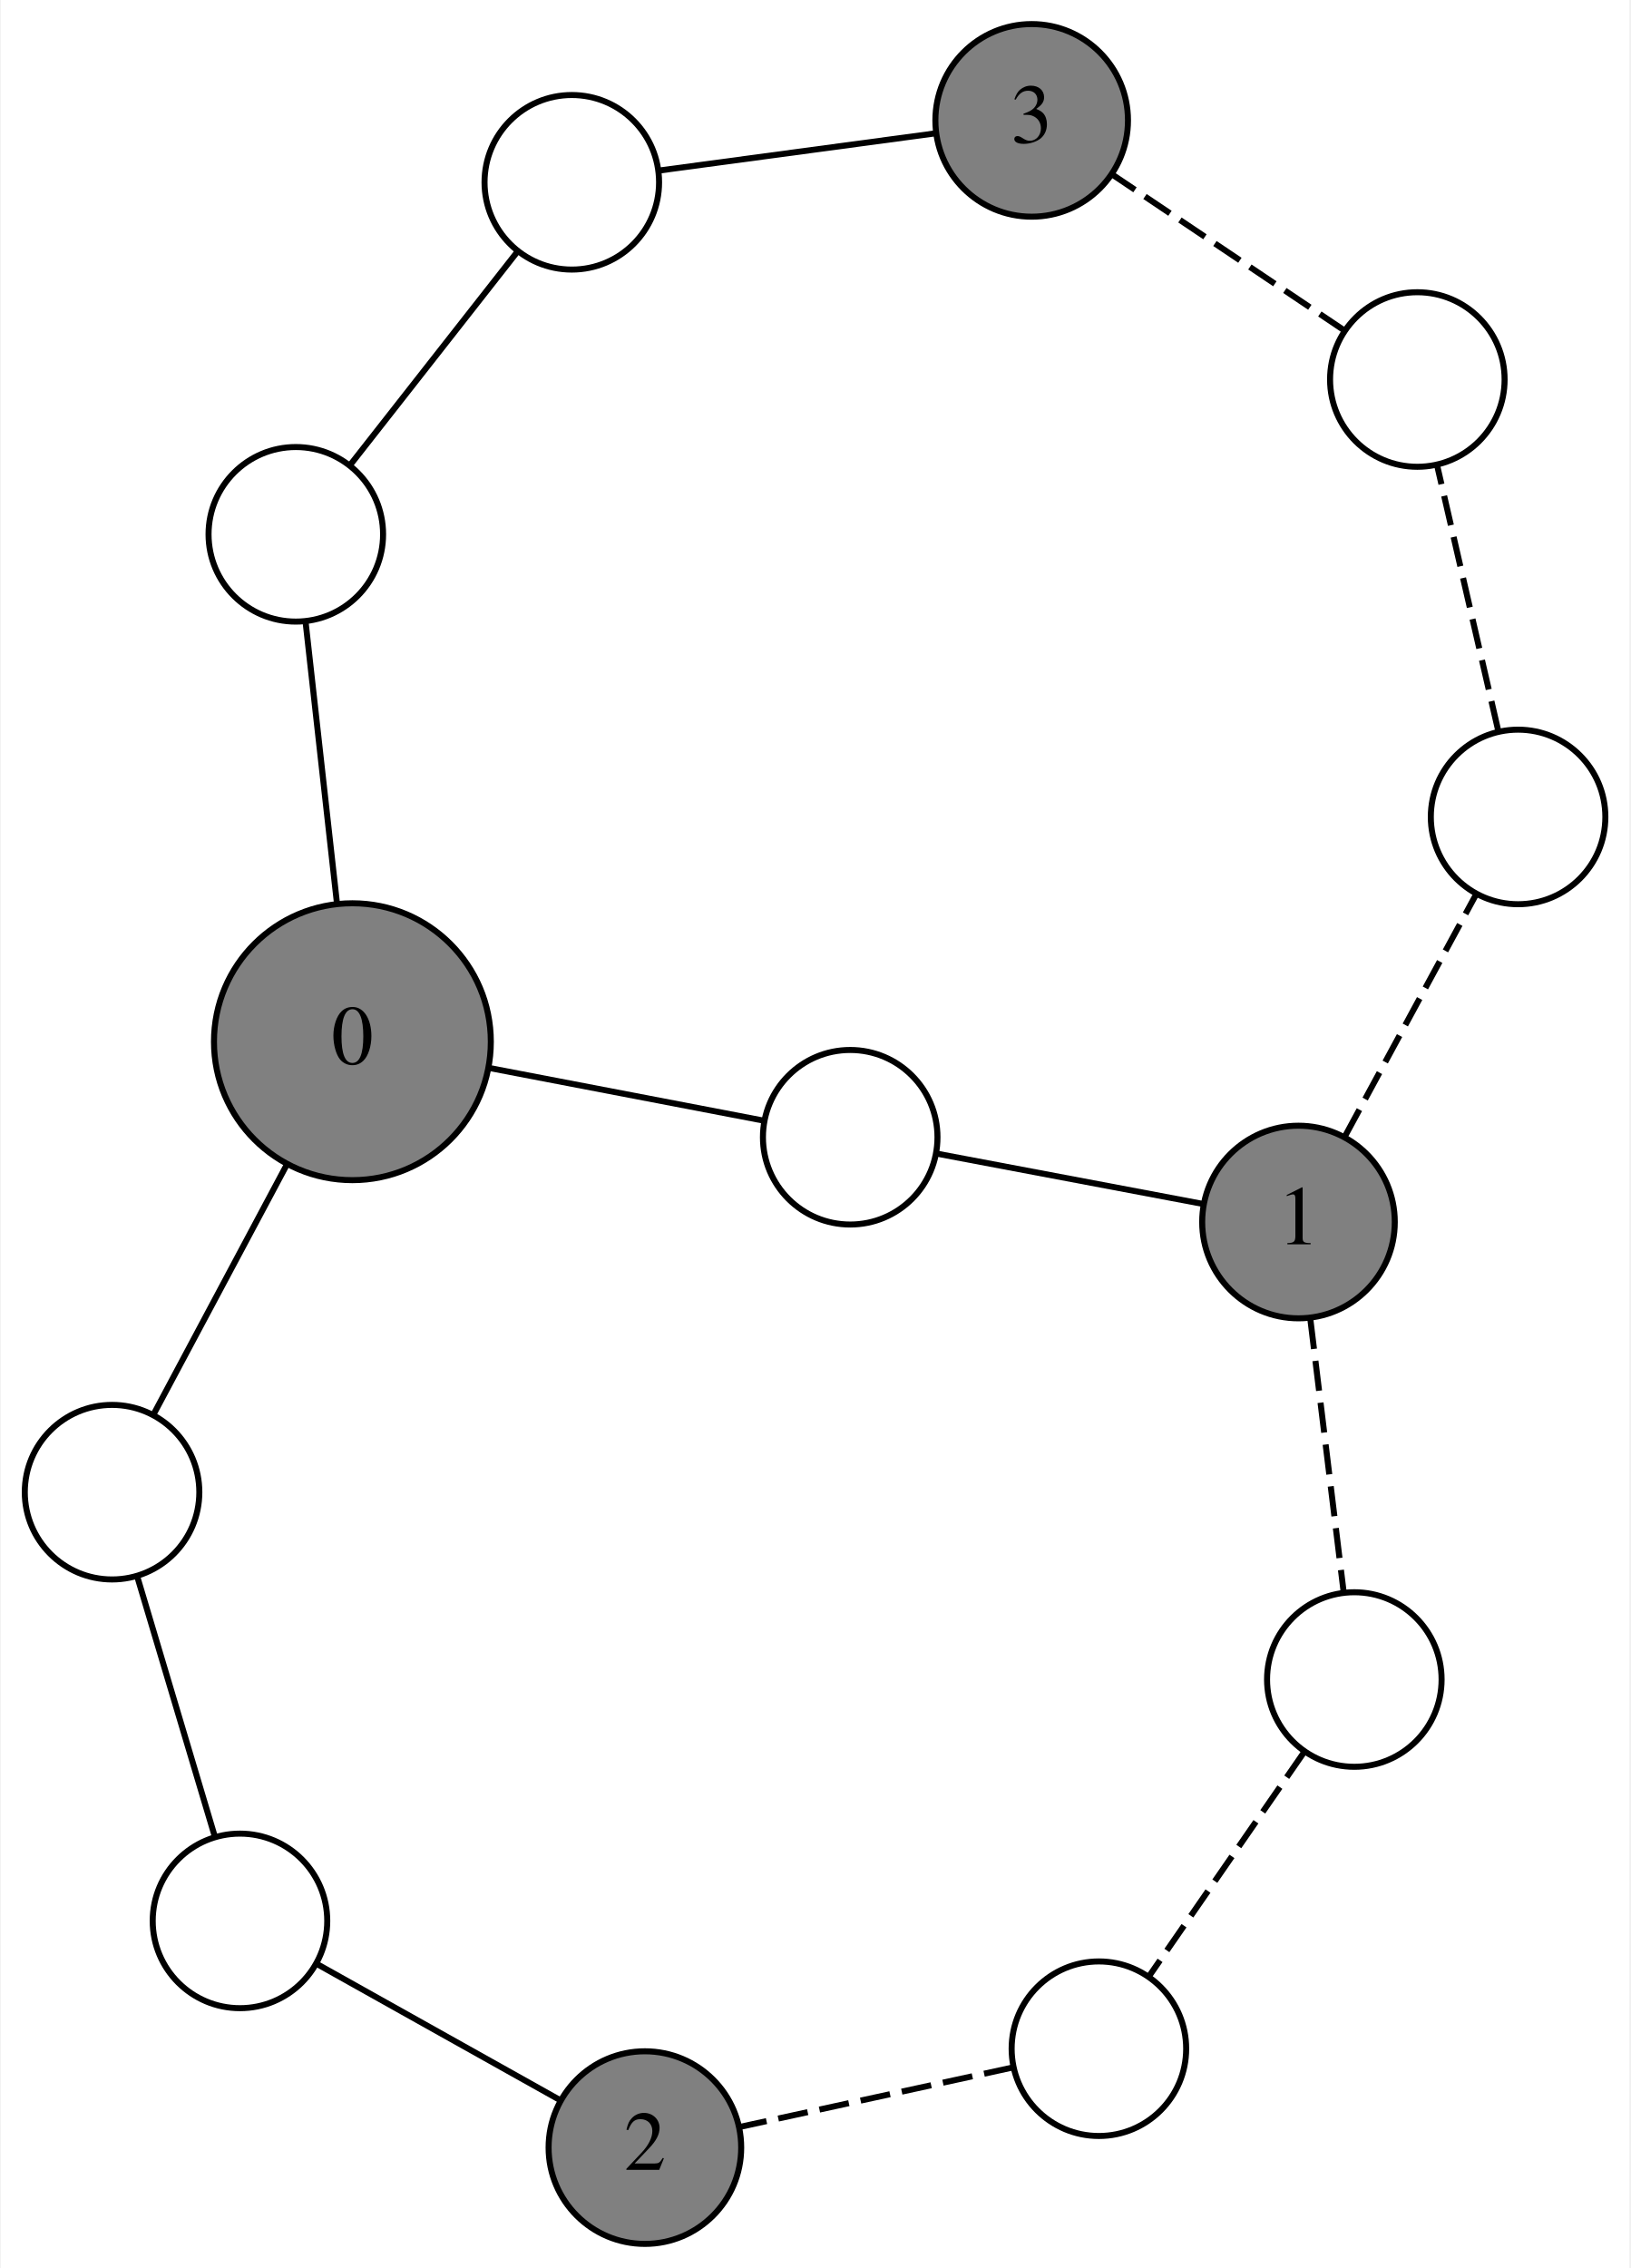
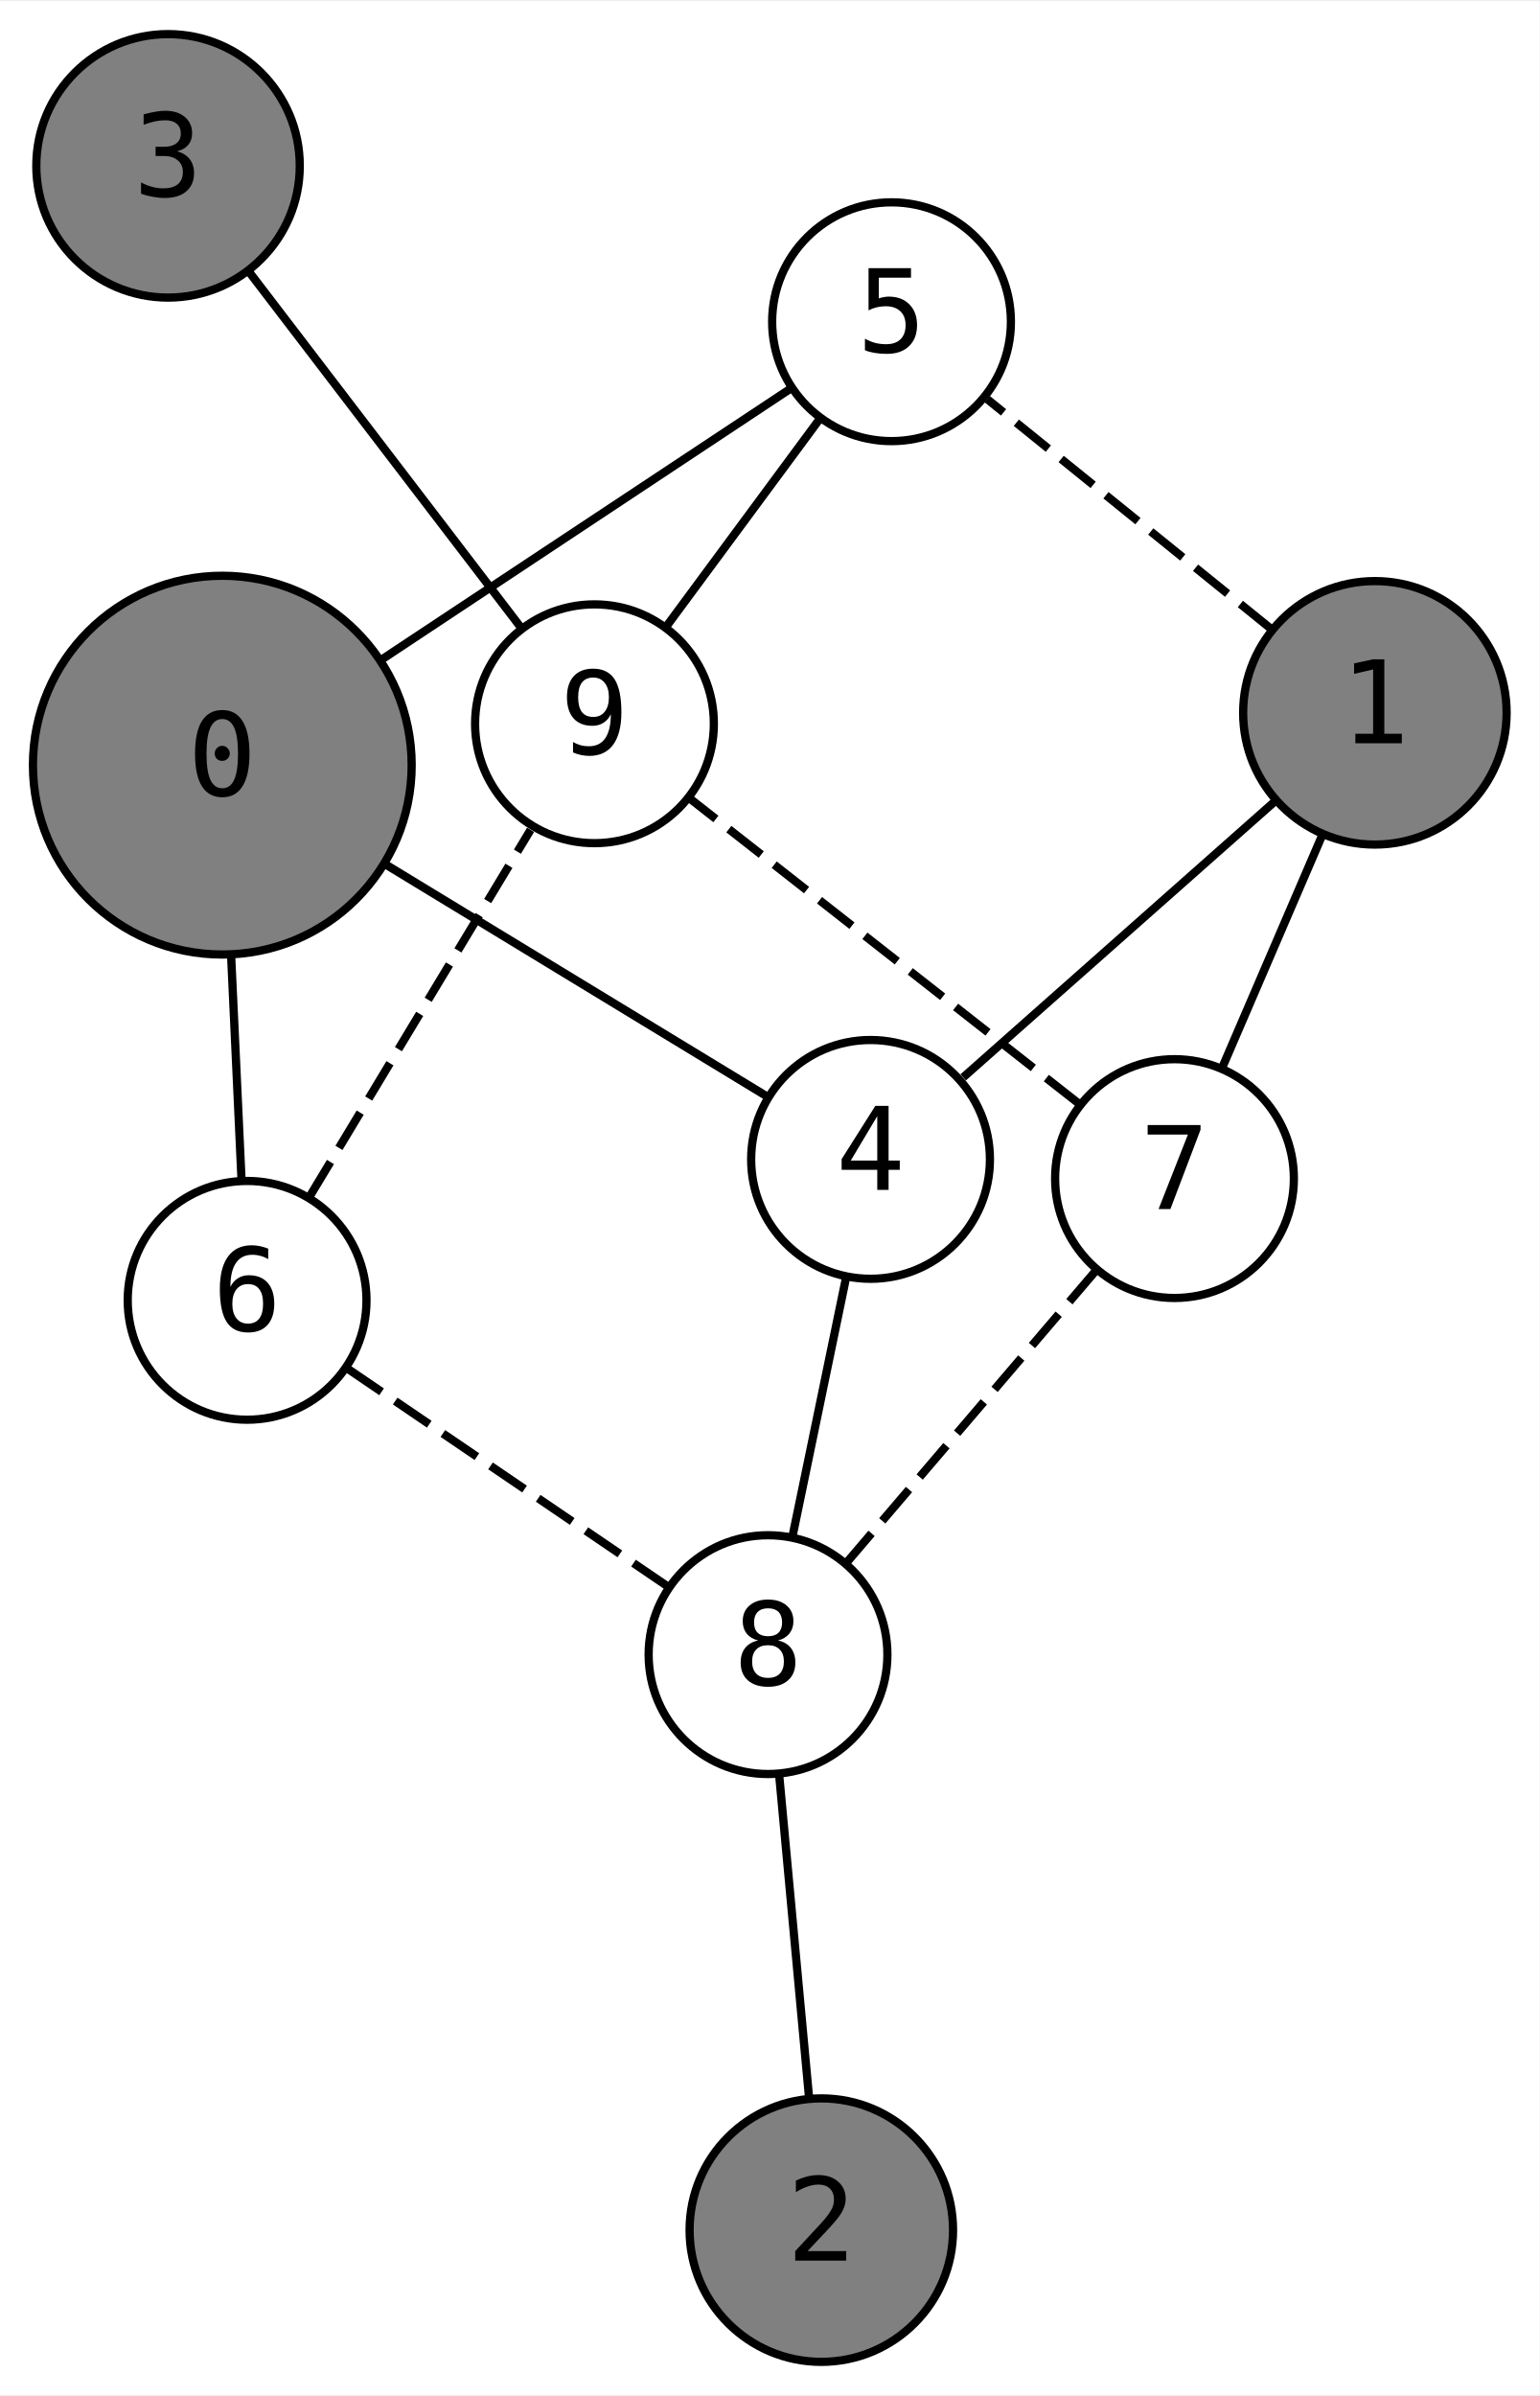
- <svg xmlns="http://www.w3.org/2000/svg" width="271pt" height="377pt" viewBox="0.00 0.00 270.62 376.80">
-   <g id="graph0" class="graph" transform="scale(1 1) rotate(0) translate(137.737 188.161)">
-     <polygon fill="white" stroke="none" points="-137.737,188.635 -137.737,-188.161 132.879,-188.161 132.879,188.635 -137.737,188.635" />
+ <svg xmlns="http://www.w3.org/2000/svg" width="187pt" height="291pt" viewBox="0.00 0.00 186.99 290.70">
+   <g id="graph0" class="graph" transform="scale(1 1) rotate(0) translate(86.6322 123.883)">
+     <polygon fill="white" stroke="none" points="-86.632,166.814 -86.632,-123.883 100.358,-123.883 100.358,166.814 -86.632,166.814" />
    <g id="node1" class="node">
-       <ellipse fill="grey" stroke="black" cx="-79.303" cy="-15.094" rx="23" ry="23" />
-       <text text-anchor="middle" x="-79.303" y="-11.394" font-family="Times,serif" font-size="14.00">0</text>
+       <ellipse fill="grey" stroke="black" cx="-59.632" cy="-31.102" rx="23" ry="23" />
+       <text text-anchor="middle" x="-59.632" y="-27.402" font-family="monospace" font-size="14.00">0</text>
    </g>
    <g id="node5" class="node">
-       <ellipse fill="white" stroke="black" cx="3.409" cy="0.779" rx="14.5" ry="14.5" />
+       <ellipse fill="white" stroke="black" cx="19.102" cy="16.779" rx="14.5" ry="14.5" />
+       <text text-anchor="middle" x="19.102" y="20.479" font-family="monospace" font-size="14.00">4</text>
    </g>
    <g id="edge1" class="edge">
-       <path fill="none" stroke="black" d="M-56.702,-10.757C-42.161,-7.967 -23.696,-4.423 -11.093,-2.004" />
+       <path fill="none" stroke="black" d="M-39.764,-19.02C-25.186,-10.154 -5.836,1.613 6.627,9.192" />
    </g>
    <g id="node6" class="node">
-       <ellipse fill="white" stroke="black" cx="-119.237" cy="59.745" rx="14.5" ry="14.5" />
+       <ellipse fill="white" stroke="black" cx="21.651" cy="-84.953" rx="14.5" ry="14.5" />
+       <text text-anchor="middle" x="21.651" y="-81.253" font-family="monospace" font-size="14.00">5</text>
+     </g>
+     <g id="edge2" class="edge">
+       <path fill="none" stroke="black" d="M-40.369,-43.864C-24.971,-54.065 -3.849,-68.059 9.344,-76.8" />
+     </g>
+     <g id="node7" class="node">
+       <ellipse fill="white" stroke="black" cx="-56.62" cy="33.895" rx="14.5" ry="14.5" />
+       <text text-anchor="middle" x="-56.62" y="37.596" font-family="monospace" font-size="14.00">6</text>
    </g>
    <g id="edge3" class="edge">
-       <path fill="none" stroke="black" d="M-90.215,5.356C-97.235,18.512 -106.15,35.22 -112.235,46.623" />
+       <path fill="none" stroke="black" d="M-58.562,-8.003C-58.142,1.046 -57.673,11.159 -57.301,19.182" />
+     </g>
+     <g id="node2" class="node">
+       <ellipse fill="grey" stroke="black" cx="80.358" cy="-37.455" rx="16" ry="16" />
+       <text text-anchor="middle" x="80.358" y="-33.755" font-family="monospace" font-size="14.00">1</text>
+     </g>
+     <g id="edge4" class="edge">
+       <path fill="none" stroke="black" d="M68.256,-26.74C57.238,-16.985 41.097,-2.694 30.353,6.817" />
+     </g>
+     <g id="edge10" class="edge">
+       <path fill="none" stroke="black" stroke-dasharray="5,2" d="M67.907,-47.528C57.675,-55.806 43.287,-67.448 33.284,-75.541" />
    </g>
    <g id="node8" class="node">
-       <ellipse fill="white" stroke="black" cx="-88.705" cy="-99.391" rx="14.5" ry="14.5" />
+       <ellipse fill="white" stroke="black" cx="56.019" cy="19.109" rx="14.5" ry="14.5" />
+       <text text-anchor="middle" x="56.019" y="22.809" font-family="monospace" font-size="14.00">7</text>
+     </g>
+     <g id="edge5" class="edge">
+       <path fill="none" stroke="black" d="M73.963,-22.593C70.188,-13.821 65.449,-2.806 61.789,5.7" />
+     </g>
+     <g id="node3" class="node">
+       <ellipse fill="grey" stroke="black" cx="13.124" cy="146.814" rx="16" ry="16" />
+       <text text-anchor="middle" x="13.124" y="150.514" font-family="monospace" font-size="14.00">2</text>
+     </g>
+     <g id="node9" class="node">
+       <ellipse fill="white" stroke="black" cx="6.65" cy="76.923" rx="14.5" ry="14.5" />
+       <text text-anchor="middle" x="6.65" y="80.623" font-family="monospace" font-size="14.00">8</text>
    </g>
    <g id="edge6" class="edge">
-       <path fill="none" stroke="black" d="M-81.872,-38.129C-83.525,-52.948 -85.624,-71.767 -87.057,-84.611" />
+       <path fill="none" stroke="black" d="M11.623,130.604C10.532,118.829 9.068,103.025 8.011,91.617" />
    </g>
-     <g id="node2" class="node">
-       <ellipse fill="grey" stroke="black" cx="77.891" cy="14.862" rx="16" ry="16" />
-       <text text-anchor="middle" x="77.891" y="18.562" font-family="Times,serif" font-size="14.00">1</text>
+     <g id="node4" class="node">
+       <ellipse fill="grey" stroke="black" cx="-66.223" cy="-103.883" rx="16" ry="16" />
+       <text text-anchor="middle" x="-66.223" y="-100.183" font-family="monospace" font-size="14.00">3</text>
    </g>
    <g id="node10" class="node">
-       <ellipse fill="white" stroke="black" cx="87.169" cy="90.87" rx="14.5" ry="14.5" />
+       <ellipse fill="white" stroke="black" cx="-14.429" cy="-36.127" rx="14.5" ry="14.5" />
+       <text text-anchor="middle" x="-14.429" y="-32.427" font-family="monospace" font-size="14.00">9</text>
+     </g>
+     <g id="edge7" class="edge">
+       <path fill="none" stroke="black" d="M-56.481,-91.139C-46.987,-78.719 -32.669,-59.988 -23.434,-47.908" />
+     </g>
+     <g id="edge8" class="edge">
+       <path fill="none" stroke="black" d="M16.151,31.032C14.195,40.48 11.636,52.842 9.666,62.354" />
    </g>
    <g id="edge9" class="edge">
-       <path fill="none" stroke="black" stroke-dasharray="5,2" d="M79.859,30.981C81.497,44.403 83.81,63.349 85.392,76.316" />
+       <path fill="none" stroke="black" d="M12.917,-73.134C7.244,-65.457 -0.119,-55.493 -5.776,-47.838" />
    </g>
-     <g id="node12" class="node">
-       <ellipse fill="white" stroke="black" cx="114.379" cy="-52.437" rx="14.5" ry="14.5" />
+     <g id="edge11" class="edge">
+       <path fill="none" stroke="black" stroke-dasharray="5,2" d="M-44.42,42.192C-33.217,49.811 -16.703,61.041 -5.512,68.652" />
    </g>
    <g id="edge12" class="edge">
-       <path fill="none" stroke="black" stroke-dasharray="5,2" d="M85.629,0.589C92.073,-11.294 101.168,-28.069 107.392,-39.55" />
-     </g>
-     <g id="node3" class="node">
-       <ellipse fill="grey" stroke="black" cx="-30.704" cy="168.635" rx="16" ry="16" />
-       <text text-anchor="middle" x="-30.704" y="172.335" font-family="Times,serif" font-size="14.00">2</text>
-     </g>
-     <g id="node4" class="node">
-       <ellipse fill="grey" stroke="black" cx="33.561" cy="-168.161" rx="16" ry="16" />
-       <text text-anchor="middle" x="33.561" y="-164.461" font-family="Times,serif" font-size="14.00">3</text>
-     </g>
-     <g id="edge2" class="edge">
-       <path fill="none" stroke="black" d="M17.77,3.494C30.451,5.892 48.913,9.383 62.027,11.862" />
-     </g>
-     <g id="node7" class="node">
-       <ellipse fill="white" stroke="black" cx="-97.982" cy="130.973" rx="14.5" ry="14.5" />
-     </g>
-     <g id="edge4" class="edge">
-       <path fill="none" stroke="black" d="M-115.037,73.817C-111.311,86.305 -105.896,104.452 -102.172,116.93" />
-     </g>
-     <g id="edge5" class="edge">
-       <path fill="none" stroke="black" d="M-85.328,138.057C-73.756,144.535 -56.669,154.1 -44.695,160.803" />
-     </g>
-     <g id="node9" class="node">
-       <ellipse fill="white" stroke="black" cx="-42.848" cy="-157.875" rx="14.5" ry="14.5" />
-     </g>
-     <g id="edge7" class="edge">
-       <path fill="none" stroke="black" d="M-79.645,-110.946C-71.606,-121.199 -59.923,-136.099 -51.889,-146.345" />
-     </g>
-     <g id="edge8" class="edge">
-       <path fill="none" stroke="black" d="M-28.476,-159.81C-15.334,-161.579 4.072,-164.192 17.671,-166.022" />
-     </g>
-     <g id="node11" class="node">
-       <ellipse fill="white" stroke="black" cx="44.731" cy="152.207" rx="14.5" ry="14.5" />
-     </g>
-     <g id="edge10" class="edge">
-       <path fill="none" stroke="black" stroke-dasharray="5,2" d="M78.784,102.988C71.345,113.741 60.533,129.368 53.098,140.114" />
-     </g>
-     <g id="edge11" class="edge">
-       <path fill="none" stroke="black" stroke-dasharray="5,2" d="M30.542,155.297C17.568,158.122 -1.591,162.295 -15.017,165.219" />
-     </g>
-     <g id="node13" class="node">
-       <ellipse fill="white" stroke="black" cx="97.639" cy="-125.111" rx="14.5" ry="14.5" />
+       <path fill="none" stroke="black" stroke-dasharray="5,2" d="M-49.077,21.377C-41.492,8.789 -29.854,-10.527 -22.192,-23.243" />
    </g>
    <g id="edge13" class="edge">
-       <path fill="none" stroke="black" stroke-dasharray="5,2" d="M111.072,-66.795C108.137,-79.536 103.872,-98.051 100.939,-110.783" />
+       <path fill="none" stroke="black" stroke-dasharray="5,2" d="M46.5,30.256C37.758,40.494 24.872,55.584 16.14,65.81" />
    </g>
    <g id="edge14" class="edge">
-       <path fill="none" stroke="black" stroke-dasharray="5,2" d="M85.587,-133.208C74.565,-140.613 58.291,-151.547 46.887,-159.209" />
+       <path fill="none" stroke="black" stroke-dasharray="5,2" d="M44.386,9.988C31.255,-0.308 10.028,-16.951 -3.013,-27.176" />
    </g>
  </g>
</svg>
